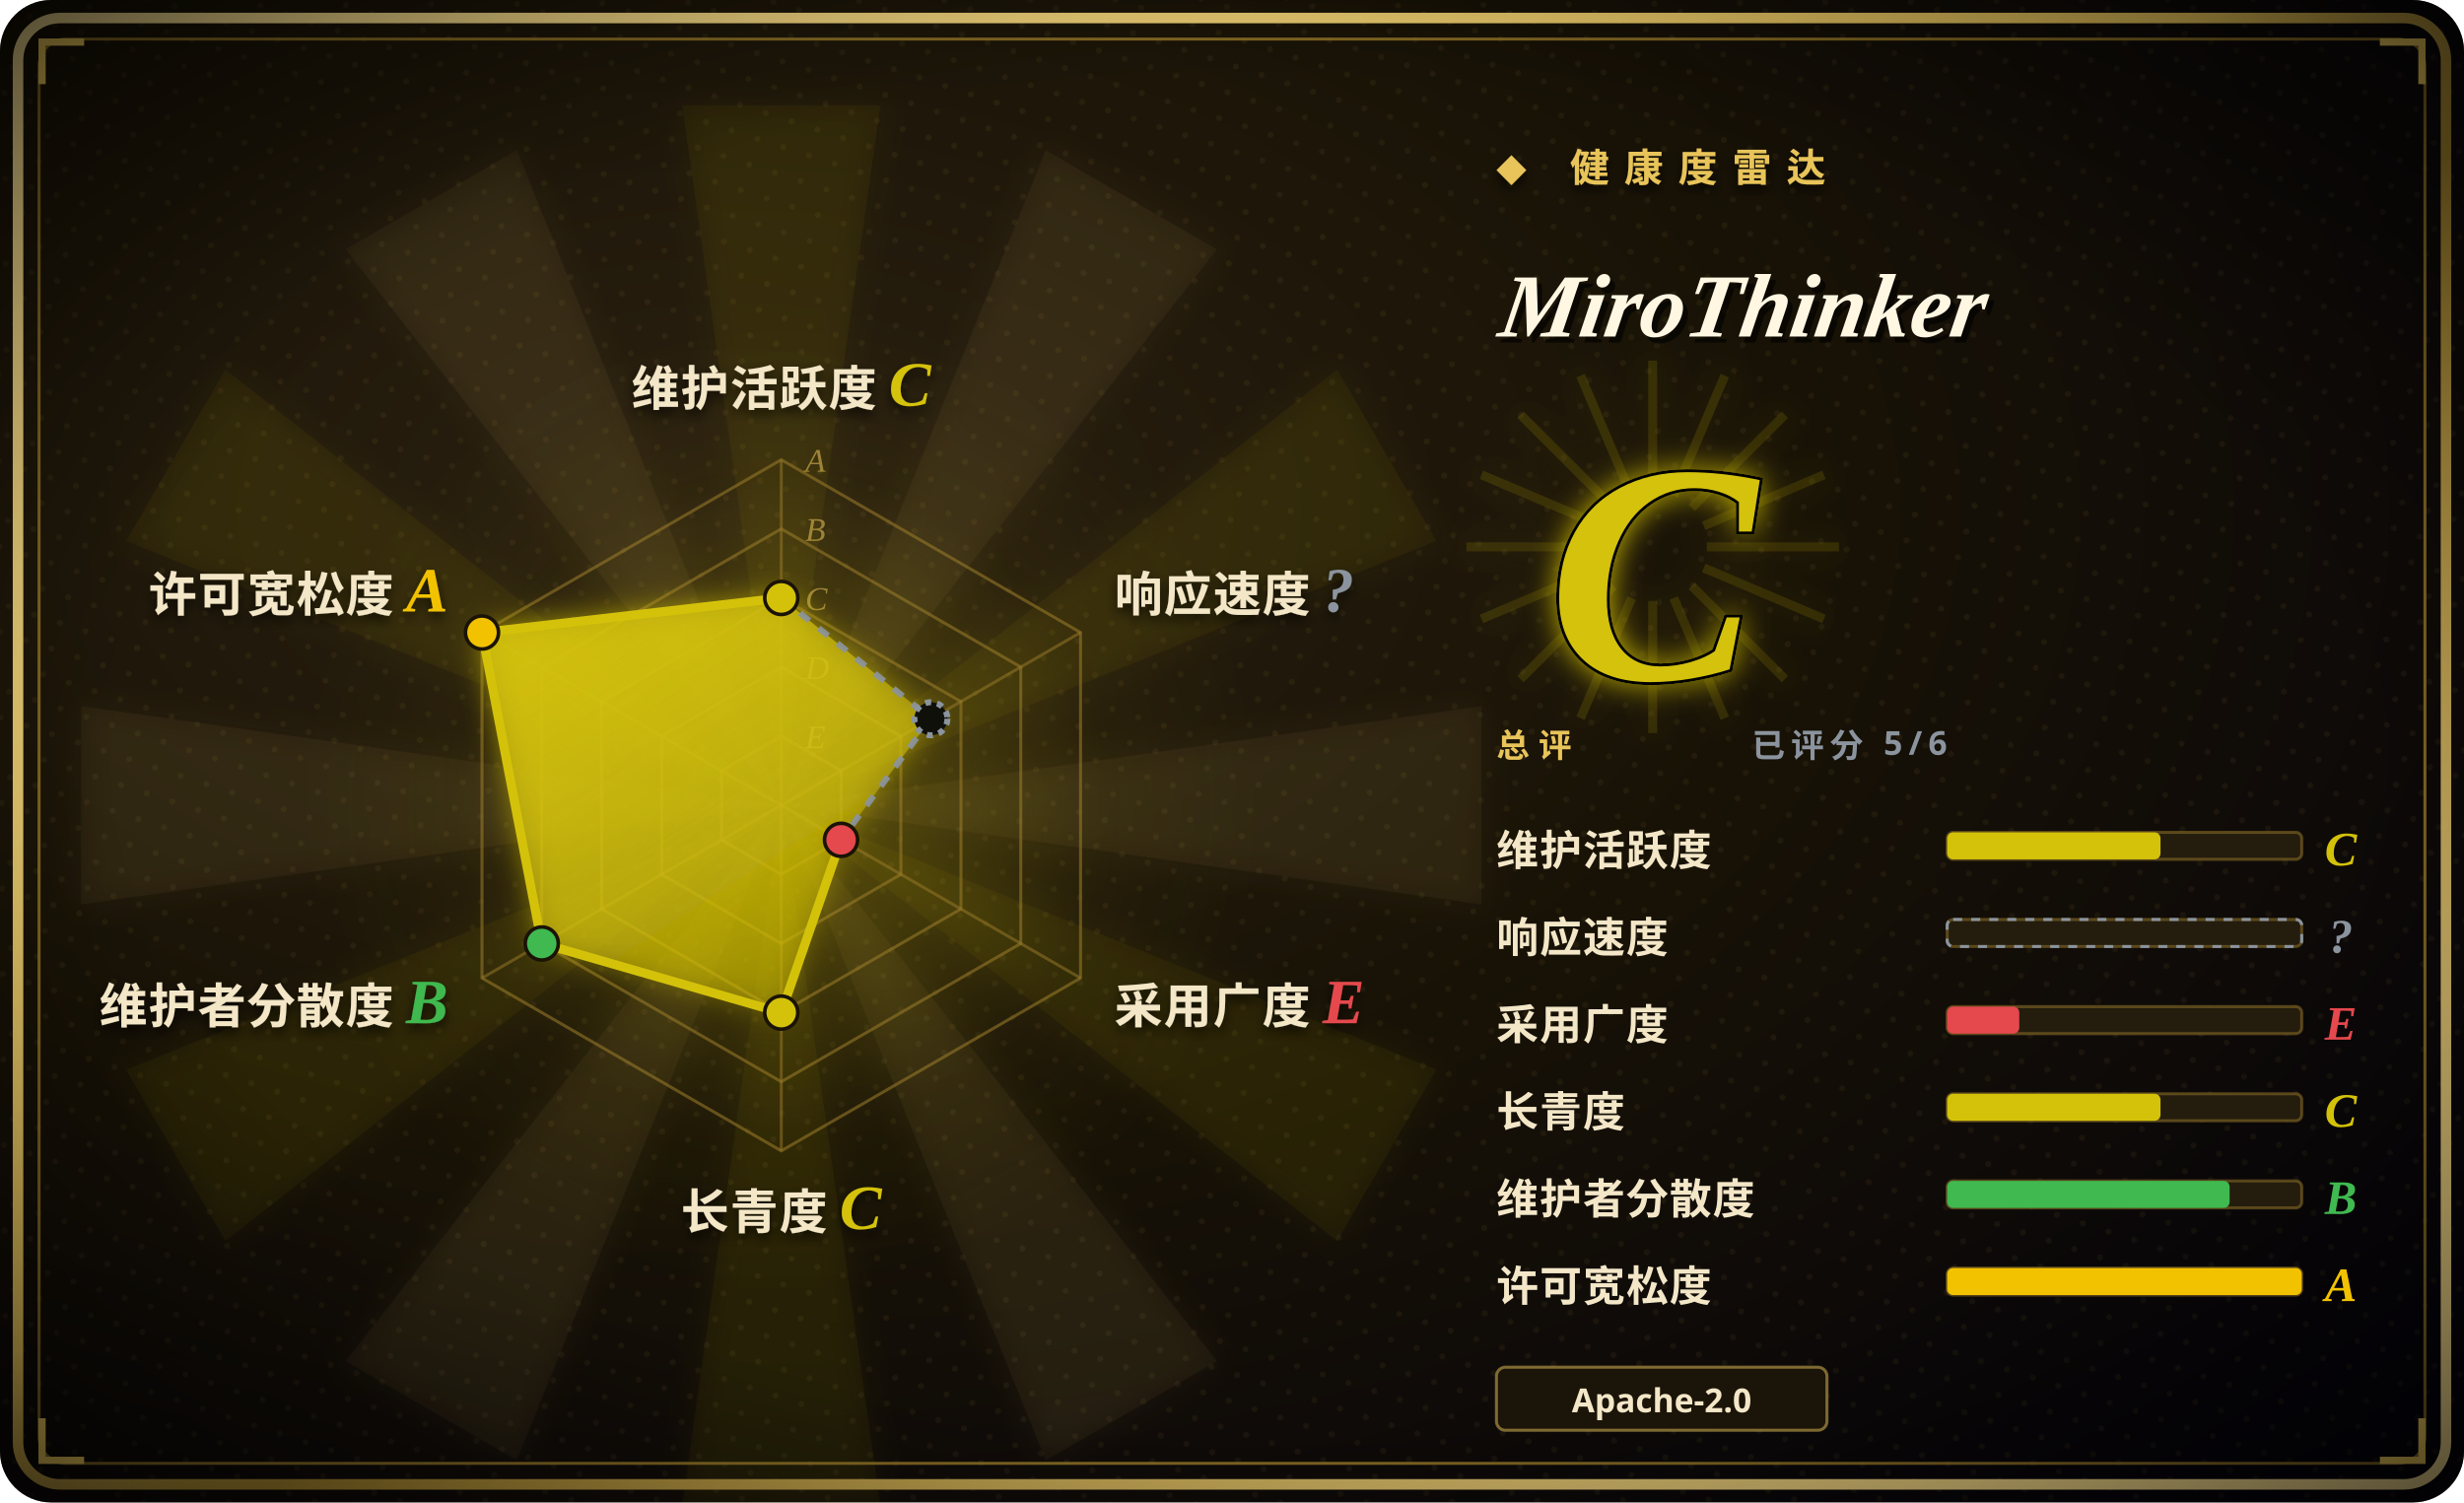
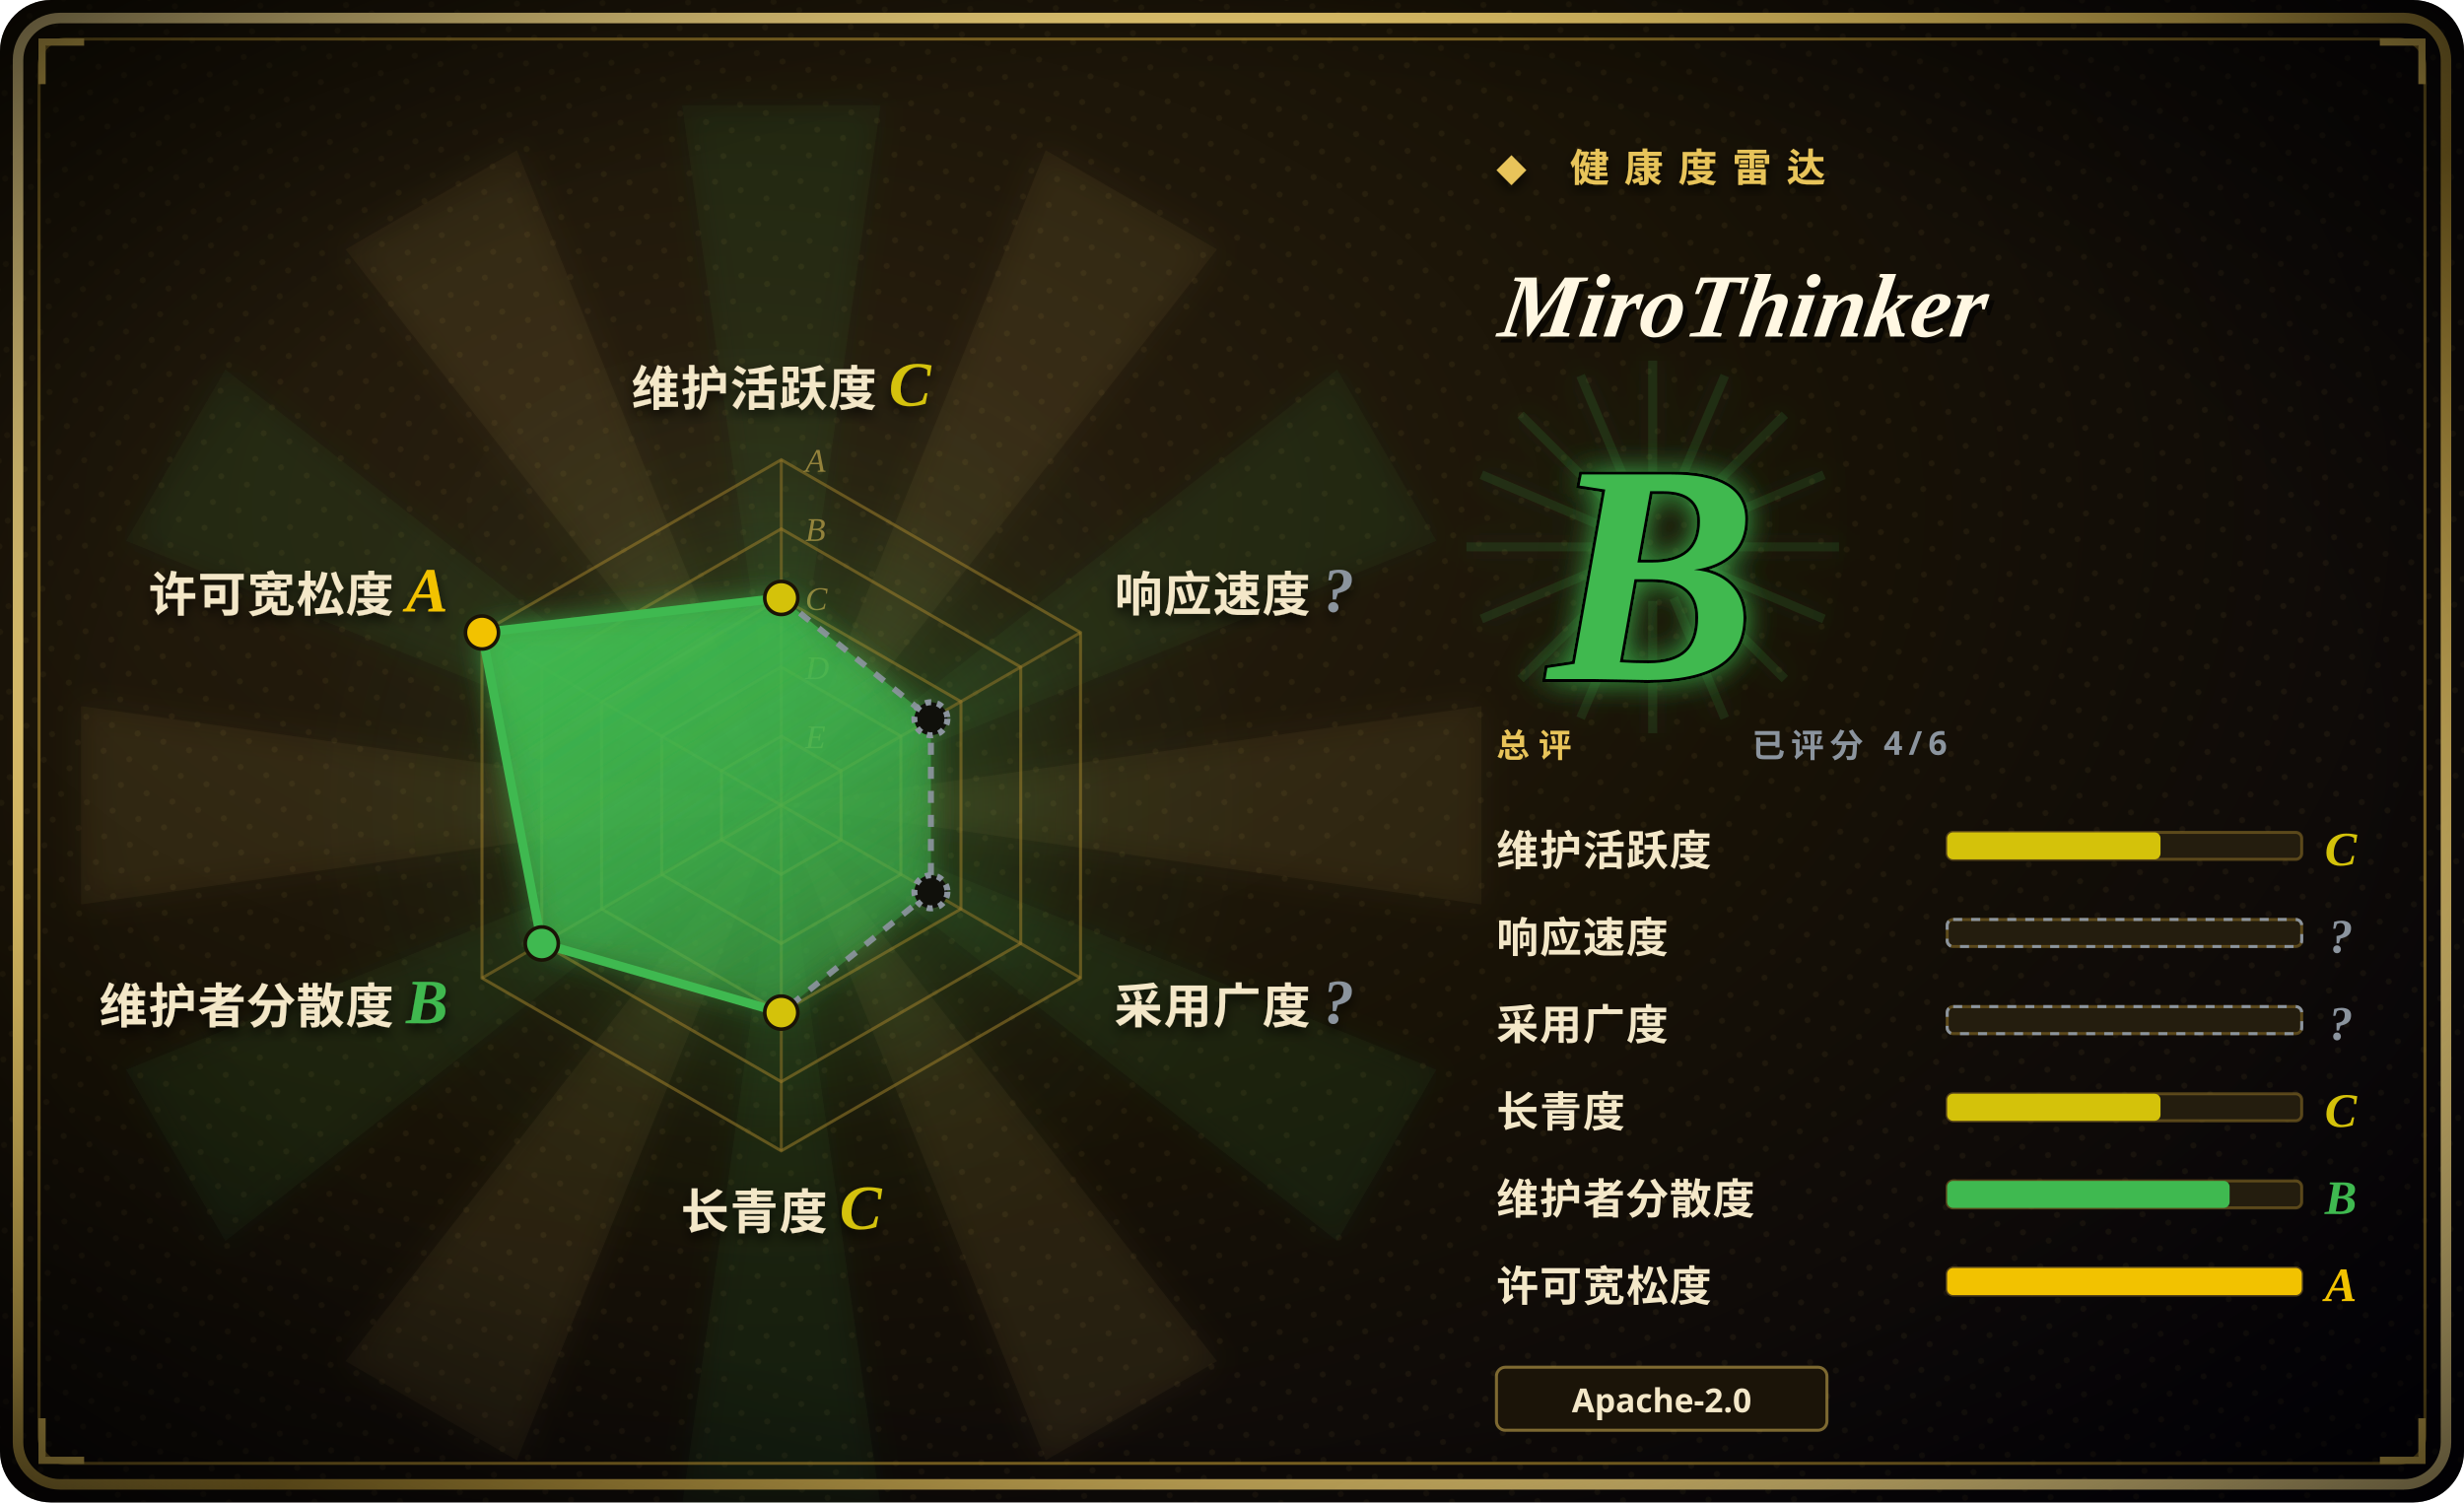
<svg xmlns="http://www.w3.org/2000/svg" width="820" height="500" viewBox="0 0 820 500">
  <defs>
    <radialGradient id="bg" cx="30%" cy="34%" r="90%">
      <stop offset="0%" stop-color="#2a2010" />
      <stop offset="48%" stop-color="#181206" />
      <stop offset="100%" stop-color="#05030a" />
    </radialGradient>
    <radialGradient id="vig" cx="50%" cy="50%" r="72%">
      <stop offset="62%" stop-color="#000000" stop-opacity="0" />
      <stop offset="100%" stop-color="#000000" stop-opacity="0.72" />
    </radialGradient>
    <linearGradient id="frame" x1="0" y1="0" x2="1" y2="1">
      <stop offset="0%" stop-color="#f6dd92" />
      <stop offset="45%" stop-color="#E8C45A" />
      <stop offset="55%" stop-color="#9c7d2a" />
      <stop offset="100%" stop-color="#f6dd92" />
    </linearGradient>
    <linearGradient id="poly" x1="0" y1="0" x2="0.7" y2="1">
-       <stop offset="0%" stop-color="#D4C20A" stop-opacity="0.92" />
-       <stop offset="100%" stop-color="#D4C20A" stop-opacity="0.34" />
+       <stop offset="0%" stop-color="#3FB950" stop-opacity="0.92" />
+       <stop offset="100%" stop-color="#3FB950" stop-opacity="0.34" />
    </linearGradient>
    <radialGradient id="halo" cx="50%" cy="50%" r="50%">
-       <stop offset="0%" stop-color="#D4C20A" stop-opacity="0.34" />
-       <stop offset="68%" stop-color="#D4C20A" stop-opacity="0.04" />
-       <stop offset="100%" stop-color="#D4C20A" stop-opacity="0" />
+       <stop offset="0%" stop-color="#3FB950" stop-opacity="0.34" />
+       <stop offset="68%" stop-color="#3FB950" stop-opacity="0.04" />
+       <stop offset="100%" stop-color="#3FB950" stop-opacity="0" />
    </radialGradient>
    <filter id="glow" x="-60%" y="-60%" width="220%" height="220%">
      <feGaussianBlur stdDeviation="5" result="b" />
      <feMerge>
        <feMergeNode in="b" />
        <feMergeNode in="SourceGraphic" />
      </feMerge>
    </filter>
    <filter id="soft" x="-30%" y="-30%" width="160%" height="160%">
      <feDropShadow dx="0" dy="2" stdDeviation="2" flood-color="#000" flood-opacity="0.7" />
    </filter>
    <pattern id="halftone" width="9" height="9" patternUnits="userSpaceOnUse" patternTransform="rotate(18)">
      <circle cx="2" cy="2" r="1" fill="#E8C45A" fill-opacity="0.06" />
    </pattern>
  </defs>
  <rect width="820" height="500" rx="17" fill="url(#bg)" />
  <rect width="820" height="500" rx="17" fill="url(#halftone)" />
  <g opacity="0.5" filter="url(#glow)">
    <path d="M260,268 L493,235 L493,301 Z" fill="#E8C45A" fill-opacity="0.10" />
-     <path d="M260,268 L478,356 L445,413 Z" fill="#D4C20A" fill-opacity="0.10" />
+     <path d="M260,268 L478,356 L445,413 Z" fill="#3FB950" fill-opacity="0.10" />
    <path d="M260,268 L405,453 L348,486 Z" fill="#E8C45A" fill-opacity="0.10" />
-     <path d="M260,268 L293,501 L227,501 Z" fill="#D4C20A" fill-opacity="0.10" />
+     <path d="M260,268 L293,501 L227,501 Z" fill="#3FB950" fill-opacity="0.10" />
    <path d="M260,268 L172,486 L115,453 Z" fill="#E8C45A" fill-opacity="0.10" />
-     <path d="M260,268 L75,413 L42,356 Z" fill="#D4C20A" fill-opacity="0.10" />
+     <path d="M260,268 L75,413 L42,356 Z" fill="#3FB950" fill-opacity="0.10" />
    <path d="M260,268 L27,301 L27,235 Z" fill="#E8C45A" fill-opacity="0.10" />
-     <path d="M260,268 L42,180 L75,123 Z" fill="#D4C20A" fill-opacity="0.10" />
+     <path d="M260,268 L42,180 L75,123 Z" fill="#3FB950" fill-opacity="0.10" />
    <path d="M260,268 L115,83 L172,50 Z" fill="#E8C45A" fill-opacity="0.10" />
-     <path d="M260,268 L227,35 L293,35 Z" fill="#D4C20A" fill-opacity="0.10" />
+     <path d="M260,268 L227,35 L293,35 Z" fill="#3FB950" fill-opacity="0.10" />
    <path d="M260,268 L348,50 L405,83 Z" fill="#E8C45A" fill-opacity="0.10" />
-     <path d="M260,268 L445,123 L478,180 Z" fill="#D4C20A" fill-opacity="0.10" />
+     <path d="M260,268 L445,123 L478,180 Z" fill="#3FB950" fill-opacity="0.10" />
  </g>
  <circle cx="260" cy="268" r="161" fill="url(#halo)" />
  <rect x="6" y="6" width="808" height="488" rx="14" fill="none" stroke="url(#frame)" stroke-width="3.5" />
  <rect x="13" y="13" width="794" height="474" rx="9" fill="none" stroke="#9c7d2a" stroke-width="1" stroke-opacity="0.8" />
  <path d="M14,28 L14,14 L28,14" fill="none" stroke="#E8C45A" stroke-width="2.4" />
  <path d="M806,28 L806,14 L792,14" fill="none" stroke="#E8C45A" stroke-width="2.4" />
  <path d="M14,472 L14,486 L28,486" fill="none" stroke="#E8C45A" stroke-width="2.4" />
  <path d="M806,472 L806,486 L792,486" fill="none" stroke="#E8C45A" stroke-width="2.4" />
  <rect width="820" height="500" rx="17" fill="url(#vig)" />
  <polygon points="260.0,153.0 359.6,210.5 359.6,325.5 260.0,383.0 160.4,325.5 160.4,210.5" fill="none" stroke="#9c7d2a" stroke-opacity="0.55" stroke-width="1" />
  <polygon points="260.0,176.0 339.7,222.0 339.7,314.0 260.0,360.0 180.3,314.0 180.3,222.0" fill="none" stroke="#9c7d2a" stroke-opacity="0.55" stroke-width="1" />
  <polygon points="260.0,199.0 319.8,233.5 319.8,302.5 260.0,337.0 200.2,302.5 200.2,233.5" fill="none" stroke="#9c7d2a" stroke-opacity="0.55" stroke-width="1" />
  <polygon points="260.0,222.0 299.8,245.0 299.8,291.0 260.0,314.0 220.2,291.0 220.2,245.0" fill="none" stroke="#9c7d2a" stroke-opacity="0.55" stroke-width="1" />
  <polygon points="260.0,245.0 279.9,256.5 279.9,279.5 260.0,291.0 240.1,279.5 240.1,256.5" fill="none" stroke="#9c7d2a" stroke-opacity="0.55" stroke-width="1" />
  <line x1="260" y1="268" x2="260.0" y2="153.0" stroke="#9c7d2a" stroke-opacity="0.5" stroke-width="1" />
  <line x1="260" y1="268" x2="359.6" y2="210.5" stroke="#9c7d2a" stroke-opacity="0.5" stroke-width="1" />
  <line x1="260" y1="268" x2="359.6" y2="325.5" stroke="#9c7d2a" stroke-opacity="0.5" stroke-width="1" />
  <line x1="260" y1="268" x2="260.0" y2="383.0" stroke="#9c7d2a" stroke-opacity="0.5" stroke-width="1" />
  <line x1="260" y1="268" x2="160.4" y2="325.5" stroke="#9c7d2a" stroke-opacity="0.5" stroke-width="1" />
  <line x1="260" y1="268" x2="160.4" y2="210.5" stroke="#9c7d2a" stroke-opacity="0.5" stroke-width="1" />
  <text x="268" y="157.0" font-size="11" font-style="italic" fill="#E8C45A" fill-opacity="0.55" font-family="'Georgia','Times New Roman',serif">A</text>
  <text x="268" y="180.0" font-size="11" font-style="italic" fill="#E8C45A" fill-opacity="0.55" font-family="'Georgia','Times New Roman',serif">B</text>
  <text x="268" y="203.0" font-size="11" font-style="italic" fill="#E8C45A" fill-opacity="0.55" font-family="'Georgia','Times New Roman',serif">C</text>
  <text x="268" y="226.0" font-size="11" font-style="italic" fill="#E8C45A" fill-opacity="0.55" font-family="'Georgia','Times New Roman',serif">D</text>
  <text x="268" y="249.0" font-size="11" font-style="italic" fill="#E8C45A" fill-opacity="0.55" font-family="'Georgia','Times New Roman',serif">E</text>
-   <polygon points="260.0,199.0 309.8,239.2 279.9,279.5 260.0,337.0 180.3,314.0 160.4,210.5" fill="url(#poly)" filter="url(#glow)" />
+   <polygon points="260.0,199.0 309.8,239.2 309.8,296.8 260.0,337.0 180.3,314.0 160.4,210.5" fill="url(#poly)" filter="url(#glow)" />
  <line x1="260.0" y1="199.0" x2="309.8" y2="239.2" stroke="#8B949E" stroke-width="2" stroke-dasharray="4 4" stroke-opacity="0.92" />
-   <line x1="309.8" y1="239.2" x2="279.9" y2="279.5" stroke="#8B949E" stroke-width="2" stroke-dasharray="4 4" stroke-opacity="0.92" />
-   <line x1="279.9" y1="279.5" x2="260.0" y2="337.0" stroke="#D4C20A" stroke-width="3" />
-   <line x1="260.0" y1="337.0" x2="180.3" y2="314.0" stroke="#D4C20A" stroke-width="3" />
-   <line x1="180.3" y1="314.0" x2="160.4" y2="210.5" stroke="#D4C20A" stroke-width="3" />
-   <line x1="160.4" y1="210.5" x2="260.0" y2="199.0" stroke="#D4C20A" stroke-width="3" />
+   <line x1="309.8" y1="239.2" x2="309.8" y2="296.8" stroke="#8B949E" stroke-width="2" stroke-dasharray="4 4" stroke-opacity="0.92" />
+   <line x1="309.8" y1="296.8" x2="260.0" y2="337.0" stroke="#8B949E" stroke-width="2" stroke-dasharray="4 4" stroke-opacity="0.92" />
+   <line x1="260.0" y1="337.0" x2="180.3" y2="314.0" stroke="#3FB950" stroke-width="3" />
+   <line x1="180.3" y1="314.0" x2="160.4" y2="210.5" stroke="#3FB950" stroke-width="3" />
+   <line x1="160.4" y1="210.5" x2="260.0" y2="199.0" stroke="#3FB950" stroke-width="3" />
  <circle cx="260.0" cy="199.0" r="5.5" fill="#D4C20A" stroke="#1a1306" stroke-width="1.2" />
  <circle cx="309.8" cy="239.2" r="5.5" fill="#10100b" stroke="#8B949E" stroke-width="2" stroke-dasharray="2 2" />
-   <circle cx="279.9" cy="279.5" r="5.5" fill="#E5484D" stroke="#1a1306" stroke-width="1.2" />
+   <circle cx="309.8" cy="296.8" r="5.5" fill="#10100b" stroke="#8B949E" stroke-width="2" stroke-dasharray="2 2" />
  <circle cx="260.0" cy="337.0" r="5.5" fill="#D4C20A" stroke="#1a1306" stroke-width="1.2" />
  <circle cx="180.3" cy="314.0" r="5.5" fill="#3FB950" stroke="#1a1306" stroke-width="1.2" />
  <circle cx="160.4" cy="210.5" r="5.5" fill="#F2C200" stroke="#1a1306" stroke-width="1.2" />
  <text x="260.0" y="135.0" font-size="16" font-weight="900" fill="#f3e7c8" text-anchor="middle" font-family="'PingFang SC','Hiragino Sans GB','Heiti SC','Microsoft YaHei',sans-serif" letter-spacing="0.4" filter="url(#soft)">维护活跃度 <tspan fill="#D4C20A" font-family="'Georgia','Times New Roman',serif" font-style="italic" font-size="21">C</tspan>
  </text>
  <text x="370.9" y="203.5" font-size="16" font-weight="900" fill="#f3e7c8" text-anchor="start" font-family="'PingFang SC','Hiragino Sans GB','Heiti SC','Microsoft YaHei',sans-serif" letter-spacing="0.4" filter="url(#soft)">响应速度 <tspan fill="#8B949E" font-family="'Georgia','Times New Roman',serif" font-style="italic" font-size="21">?</tspan>
  </text>
-   <text x="370.9" y="340.5" font-size="16" font-weight="900" fill="#f3e7c8" text-anchor="start" font-family="'PingFang SC','Hiragino Sans GB','Heiti SC','Microsoft YaHei',sans-serif" letter-spacing="0.4" filter="url(#soft)">采用广度 <tspan fill="#E5484D" font-family="'Georgia','Times New Roman',serif" font-style="italic" font-size="21">E</tspan>
+   <text x="370.9" y="340.5" font-size="16" font-weight="900" fill="#f3e7c8" text-anchor="start" font-family="'PingFang SC','Hiragino Sans GB','Heiti SC','Microsoft YaHei',sans-serif" letter-spacing="0.4" filter="url(#soft)">采用广度 <tspan fill="#8B949E" font-family="'Georgia','Times New Roman',serif" font-style="italic" font-size="21">?</tspan>
  </text>
  <text x="260.0" y="409.0" font-size="16" font-weight="900" fill="#f3e7c8" text-anchor="middle" font-family="'PingFang SC','Hiragino Sans GB','Heiti SC','Microsoft YaHei',sans-serif" letter-spacing="0.4" filter="url(#soft)">长青度 <tspan fill="#D4C20A" font-family="'Georgia','Times New Roman',serif" font-style="italic" font-size="21">C</tspan>
  </text>
  <text x="149.1" y="340.5" font-size="16" font-weight="900" fill="#f3e7c8" text-anchor="end" font-family="'PingFang SC','Hiragino Sans GB','Heiti SC','Microsoft YaHei',sans-serif" letter-spacing="0.4" filter="url(#soft)">维护者分散度 <tspan fill="#3FB950" font-family="'Georgia','Times New Roman',serif" font-style="italic" font-size="21">B</tspan>
  </text>
  <text x="149.1" y="203.5" font-size="16" font-weight="900" fill="#f3e7c8" text-anchor="end" font-family="'PingFang SC','Hiragino Sans GB','Heiti SC','Microsoft YaHei',sans-serif" letter-spacing="0.4" filter="url(#soft)">许可宽松度 <tspan fill="#F2C200" font-family="'Georgia','Times New Roman',serif" font-style="italic" font-size="21">A</tspan>
  </text>
  <text x="498" y="60" font-size="13" letter-spacing="5" fill="#E8C45A" font-weight="900" font-family="'PingFang SC','Hiragino Sans GB','Heiti SC','Microsoft YaHei',sans-serif" filter="url(#soft)">◆ 健康度雷达</text>
  <g transform="translate(498,112) skewX(-9)">
    <text x="2" y="2" font-size="30" font-weight="900" font-style="italic" fill="#000" fill-opacity="0.6" font-family="'Georgia','Times New Roman',serif">MiroThinker</text>
    <text x="0" y="0" font-size="30" font-weight="900" font-style="italic" fill="#fff7e2" font-family="'Georgia','Times New Roman',serif">MiroThinker</text>
  </g>
  <line x1="498" y1="124" x2="648" y2="124" stroke="url(#frame)" stroke-width="2" />
  <g opacity="0.85" filter="url(#glow)">
-     <line x1="568" y1="182" x2="612" y2="182" stroke="#D4C20A" stroke-opacity="0.16" stroke-width="3" />
-     <line x1="567" y1="189" x2="607" y2="206" stroke="#D4C20A" stroke-opacity="0.16" stroke-width="3" />
-     <line x1="563" y1="195" x2="594" y2="226" stroke="#D4C20A" stroke-opacity="0.16" stroke-width="3" />
-     <line x1="557" y1="199" x2="574" y2="239" stroke="#D4C20A" stroke-opacity="0.16" stroke-width="3" />
-     <line x1="550" y1="200" x2="550" y2="244" stroke="#D4C20A" stroke-opacity="0.16" stroke-width="3" />
-     <line x1="543" y1="199" x2="526" y2="239" stroke="#D4C20A" stroke-opacity="0.16" stroke-width="3" />
-     <line x1="537" y1="195" x2="506" y2="226" stroke="#D4C20A" stroke-opacity="0.16" stroke-width="3" />
-     <line x1="533" y1="189" x2="493" y2="206" stroke="#D4C20A" stroke-opacity="0.16" stroke-width="3" />
-     <line x1="532" y1="182" x2="488" y2="182" stroke="#D4C20A" stroke-opacity="0.16" stroke-width="3" />
-     <line x1="533" y1="175" x2="493" y2="158" stroke="#D4C20A" stroke-opacity="0.16" stroke-width="3" />
-     <line x1="537" y1="169" x2="506" y2="138" stroke="#D4C20A" stroke-opacity="0.16" stroke-width="3" />
-     <line x1="543" y1="165" x2="526" y2="125" stroke="#D4C20A" stroke-opacity="0.16" stroke-width="3" />
-     <line x1="550" y1="164" x2="550" y2="120" stroke="#D4C20A" stroke-opacity="0.16" stroke-width="3" />
-     <line x1="557" y1="165" x2="574" y2="125" stroke="#D4C20A" stroke-opacity="0.16" stroke-width="3" />
-     <line x1="563" y1="169" x2="594" y2="138" stroke="#D4C20A" stroke-opacity="0.16" stroke-width="3" />
-     <line x1="567" y1="175" x2="607" y2="158" stroke="#D4C20A" stroke-opacity="0.16" stroke-width="3" />
+     <line x1="568" y1="182" x2="612" y2="182" stroke="#3FB950" stroke-opacity="0.16" stroke-width="3" />
+     <line x1="567" y1="189" x2="607" y2="206" stroke="#3FB950" stroke-opacity="0.16" stroke-width="3" />
+     <line x1="563" y1="195" x2="594" y2="226" stroke="#3FB950" stroke-opacity="0.16" stroke-width="3" />
+     <line x1="557" y1="199" x2="574" y2="239" stroke="#3FB950" stroke-opacity="0.16" stroke-width="3" />
+     <line x1="550" y1="200" x2="550" y2="244" stroke="#3FB950" stroke-opacity="0.16" stroke-width="3" />
+     <line x1="543" y1="199" x2="526" y2="239" stroke="#3FB950" stroke-opacity="0.16" stroke-width="3" />
+     <line x1="537" y1="195" x2="506" y2="226" stroke="#3FB950" stroke-opacity="0.16" stroke-width="3" />
+     <line x1="533" y1="189" x2="493" y2="206" stroke="#3FB950" stroke-opacity="0.16" stroke-width="3" />
+     <line x1="532" y1="182" x2="488" y2="182" stroke="#3FB950" stroke-opacity="0.16" stroke-width="3" />
+     <line x1="533" y1="175" x2="493" y2="158" stroke="#3FB950" stroke-opacity="0.16" stroke-width="3" />
+     <line x1="537" y1="169" x2="506" y2="138" stroke="#3FB950" stroke-opacity="0.16" stroke-width="3" />
+     <line x1="543" y1="165" x2="526" y2="125" stroke="#3FB950" stroke-opacity="0.16" stroke-width="3" />
+     <line x1="550" y1="164" x2="550" y2="120" stroke="#3FB950" stroke-opacity="0.16" stroke-width="3" />
+     <line x1="557" y1="165" x2="574" y2="125" stroke="#3FB950" stroke-opacity="0.16" stroke-width="3" />
+     <line x1="563" y1="169" x2="594" y2="138" stroke="#3FB950" stroke-opacity="0.16" stroke-width="3" />
+     <line x1="567" y1="175" x2="607" y2="158" stroke="#3FB950" stroke-opacity="0.16" stroke-width="3" />
  </g>
-   <text x="550" y="226" font-size="104" font-weight="900" font-style="italic" text-anchor="middle" fill="#D4C20A" stroke="#000" stroke-width="2" paint-order="stroke" font-family="'Georgia','Times New Roman',serif" filter="url(#glow)">C</text>
+   <text x="550" y="226" font-size="104" font-weight="900" font-style="italic" text-anchor="middle" fill="#3FB950" stroke="#000" stroke-width="2" paint-order="stroke" font-family="'Georgia','Times New Roman',serif" filter="url(#glow)">B</text>
  <text x="498" y="252" font-size="11" letter-spacing="3" fill="#E8C45A" font-family="'PingFang SC','Hiragino Sans GB','Heiti SC','Microsoft YaHei',sans-serif" font-weight="900">总评</text>
-   <text x="648" y="252" font-size="11" letter-spacing="2" fill="#8B949E" font-family="'PingFang SC','Hiragino Sans GB','Heiti SC','Microsoft YaHei',sans-serif" font-weight="900" text-anchor="end">已评分 5/6</text>
+   <text x="648" y="252" font-size="11" letter-spacing="2" fill="#8B949E" font-family="'PingFang SC','Hiragino Sans GB','Heiti SC','Microsoft YaHei',sans-serif" font-weight="900" text-anchor="end">已评分 4/6</text>
  <text x="498" y="288" font-size="14" font-weight="900" fill="#f3e7c8" font-family="'PingFang SC','Hiragino Sans GB','Heiti SC','Microsoft YaHei',sans-serif" letter-spacing="0.4">维护活跃度</text>
  <rect x="648" y="277" width="118" height="9" rx="2" fill="#241d0e" stroke="#9c7d2a" stroke-opacity="0.5" />
  <rect x="648" y="277" width="71" height="9" rx="2" fill="#D4C20A" />
  <text x="779" y="288" font-size="16" font-weight="900" font-style="italic" fill="#D4C20A" font-family="'Georgia','Times New Roman',serif" text-anchor="middle">C</text>
  <text x="498" y="317" font-size="14" font-weight="900" fill="#f3e7c8" font-family="'PingFang SC','Hiragino Sans GB','Heiti SC','Microsoft YaHei',sans-serif" letter-spacing="0.4">响应速度</text>
  <rect x="648" y="306" width="118" height="9" rx="2" fill="#241d0e" stroke="#9c7d2a" stroke-opacity="0.5" />
  <rect x="648" y="306" width="118" height="9" rx="2" fill="none" stroke="#8B949E" stroke-dasharray="3 3" />
  <text x="779" y="317" font-size="16" font-weight="900" font-style="italic" fill="#8B949E" font-family="'Georgia','Times New Roman',serif" text-anchor="middle">?</text>
  <text x="498" y="346" font-size="14" font-weight="900" fill="#f3e7c8" font-family="'PingFang SC','Hiragino Sans GB','Heiti SC','Microsoft YaHei',sans-serif" letter-spacing="0.4">采用广度</text>
  <rect x="648" y="335" width="118" height="9" rx="2" fill="#241d0e" stroke="#9c7d2a" stroke-opacity="0.5" />
-   <rect x="648" y="335" width="24" height="9" rx="2" fill="#E5484D" />
-   <text x="779" y="346" font-size="16" font-weight="900" font-style="italic" fill="#E5484D" font-family="'Georgia','Times New Roman',serif" text-anchor="middle">E</text>
+   <rect x="648" y="335" width="118" height="9" rx="2" fill="none" stroke="#8B949E" stroke-dasharray="3 3" />
+   <text x="779" y="346" font-size="16" font-weight="900" font-style="italic" fill="#8B949E" font-family="'Georgia','Times New Roman',serif" text-anchor="middle">?</text>
  <text x="498" y="375" font-size="14" font-weight="900" fill="#f3e7c8" font-family="'PingFang SC','Hiragino Sans GB','Heiti SC','Microsoft YaHei',sans-serif" letter-spacing="0.4">长青度</text>
  <rect x="648" y="364" width="118" height="9" rx="2" fill="#241d0e" stroke="#9c7d2a" stroke-opacity="0.5" />
  <rect x="648" y="364" width="71" height="9" rx="2" fill="#D4C20A" />
  <text x="779" y="375" font-size="16" font-weight="900" font-style="italic" fill="#D4C20A" font-family="'Georgia','Times New Roman',serif" text-anchor="middle">C</text>
  <text x="498" y="404" font-size="14" font-weight="900" fill="#f3e7c8" font-family="'PingFang SC','Hiragino Sans GB','Heiti SC','Microsoft YaHei',sans-serif" letter-spacing="0.4">维护者分散度</text>
  <rect x="648" y="393" width="118" height="9" rx="2" fill="#241d0e" stroke="#9c7d2a" stroke-opacity="0.5" />
  <rect x="648" y="393" width="94" height="9" rx="2" fill="#3FB950" />
  <text x="779" y="404" font-size="16" font-weight="900" font-style="italic" fill="#3FB950" font-family="'Georgia','Times New Roman',serif" text-anchor="middle">B</text>
  <text x="498" y="433" font-size="14" font-weight="900" fill="#f3e7c8" font-family="'PingFang SC','Hiragino Sans GB','Heiti SC','Microsoft YaHei',sans-serif" letter-spacing="0.4">许可宽松度</text>
  <rect x="648" y="422" width="118" height="9" rx="2" fill="#241d0e" stroke="#9c7d2a" stroke-opacity="0.5" />
  <rect x="648" y="422" width="118" height="9" rx="2" fill="#F2C200" />
  <text x="779" y="433" font-size="16" font-weight="900" font-style="italic" fill="#F2C200" font-family="'Georgia','Times New Roman',serif" text-anchor="middle">A</text>
  <rect x="498" y="455" width="110" height="21" rx="3" fill="#1b1408" stroke="#E8C45A" stroke-opacity="0.5" />
  <text x="553.0" y="470" font-size="11" font-weight="700" fill="#f3e7c8" text-anchor="middle" font-family="'PingFang SC','Hiragino Sans GB','Heiti SC','Microsoft YaHei',sans-serif">Apache-2.0</text>
</svg>
